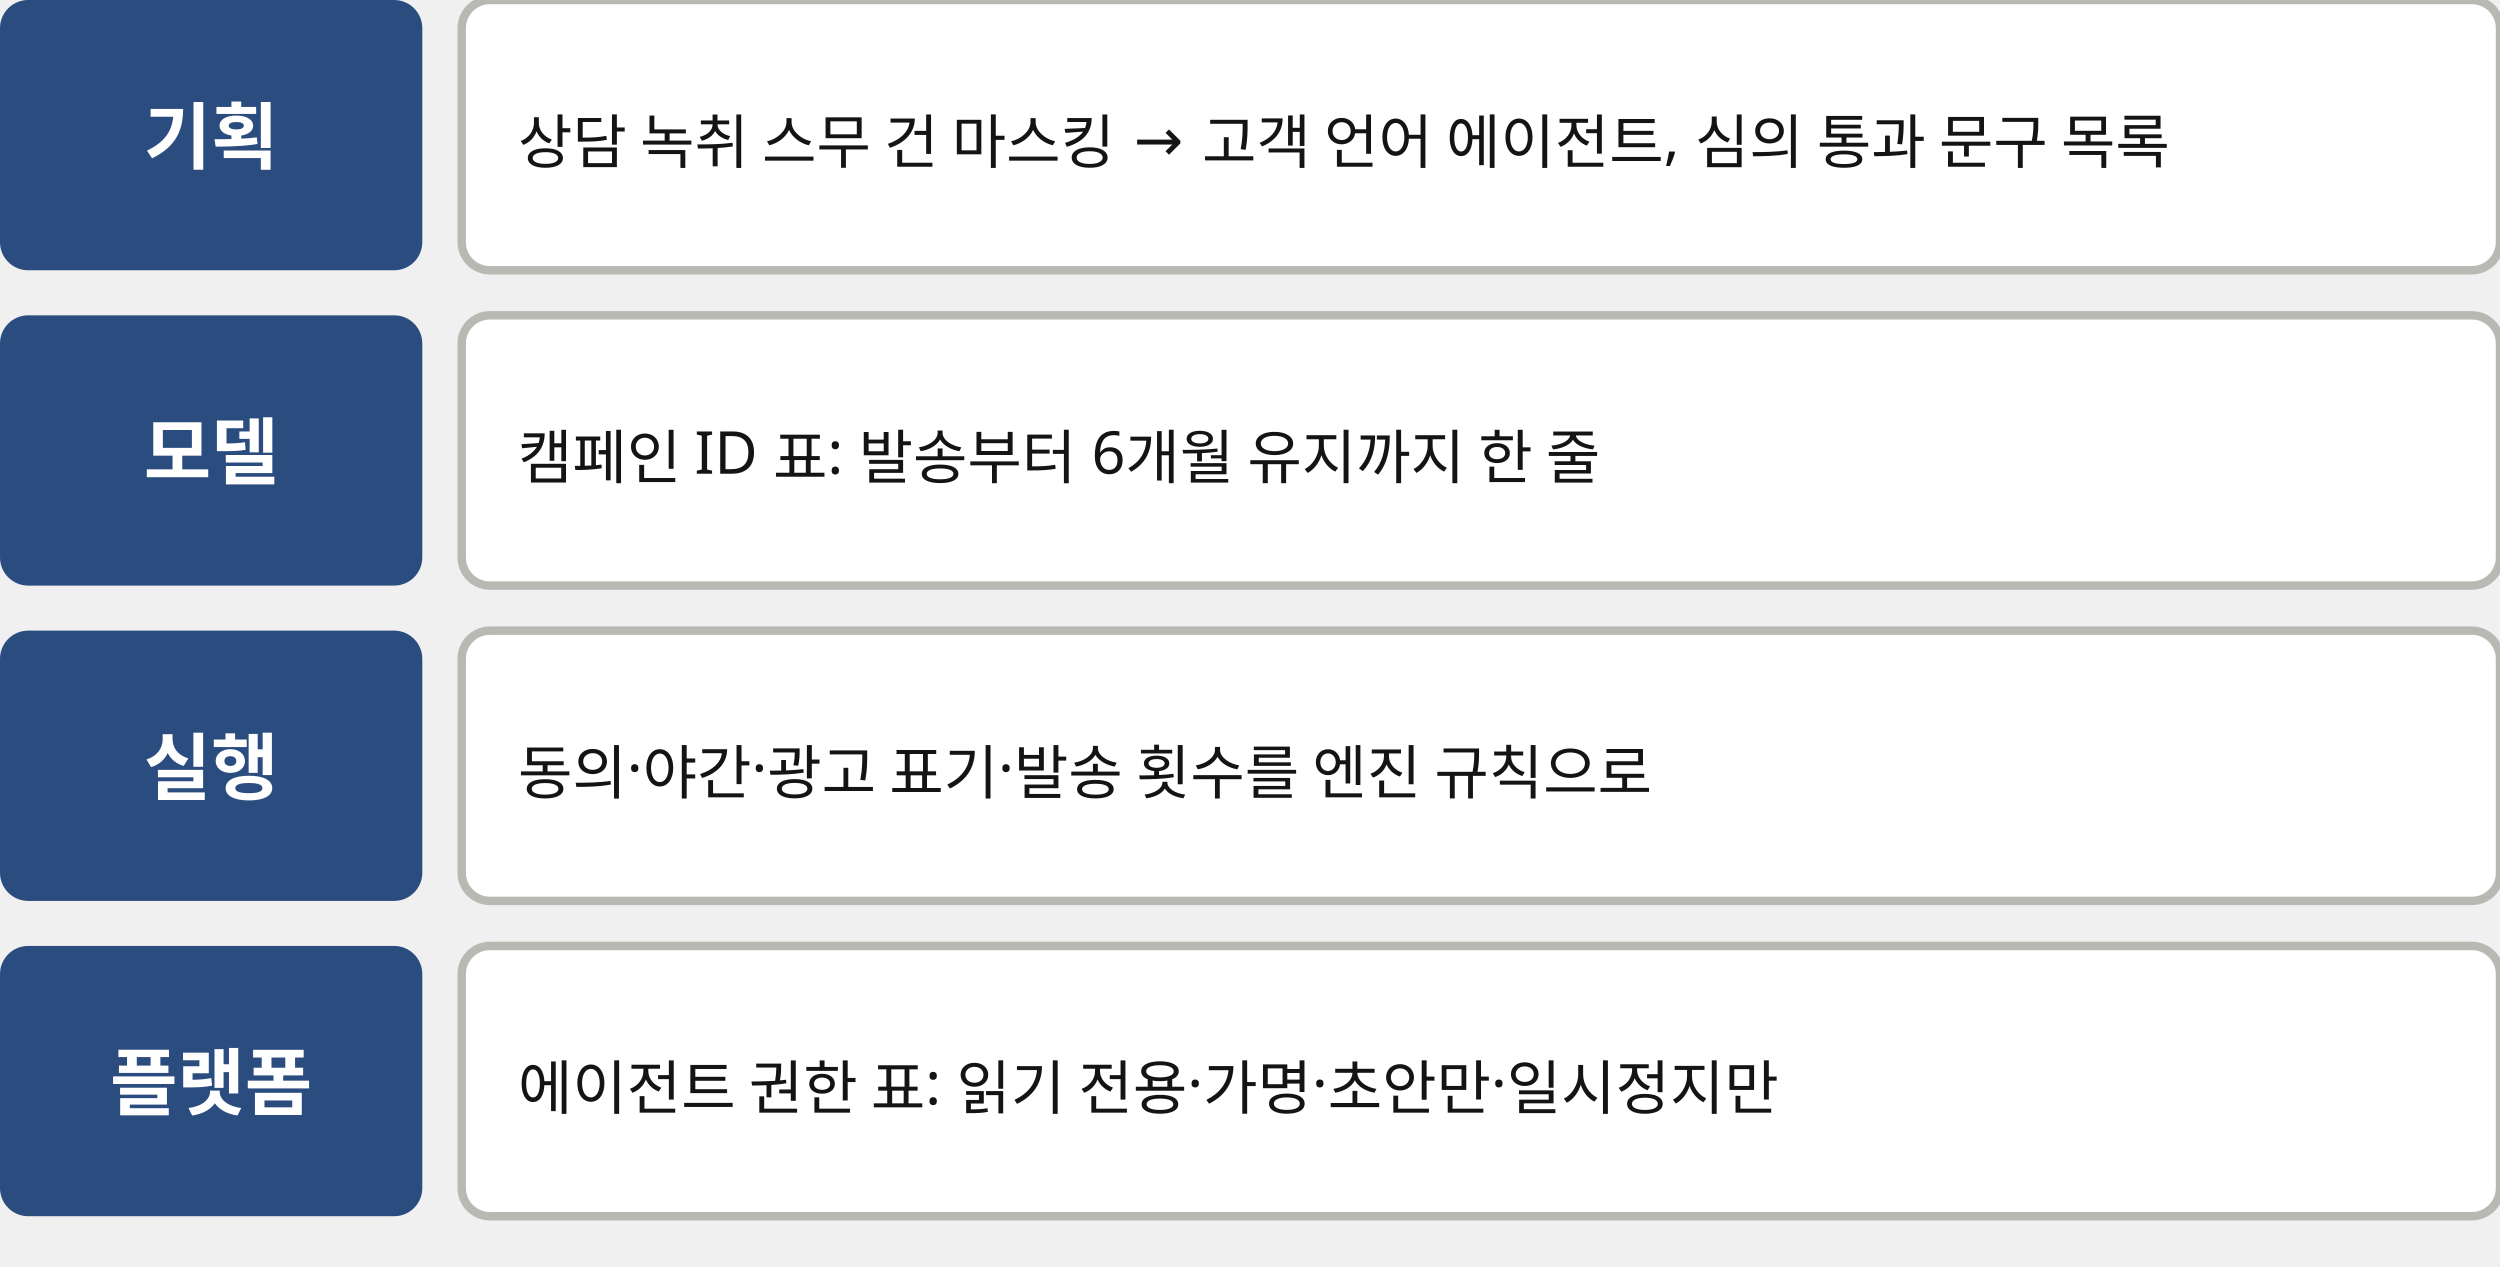
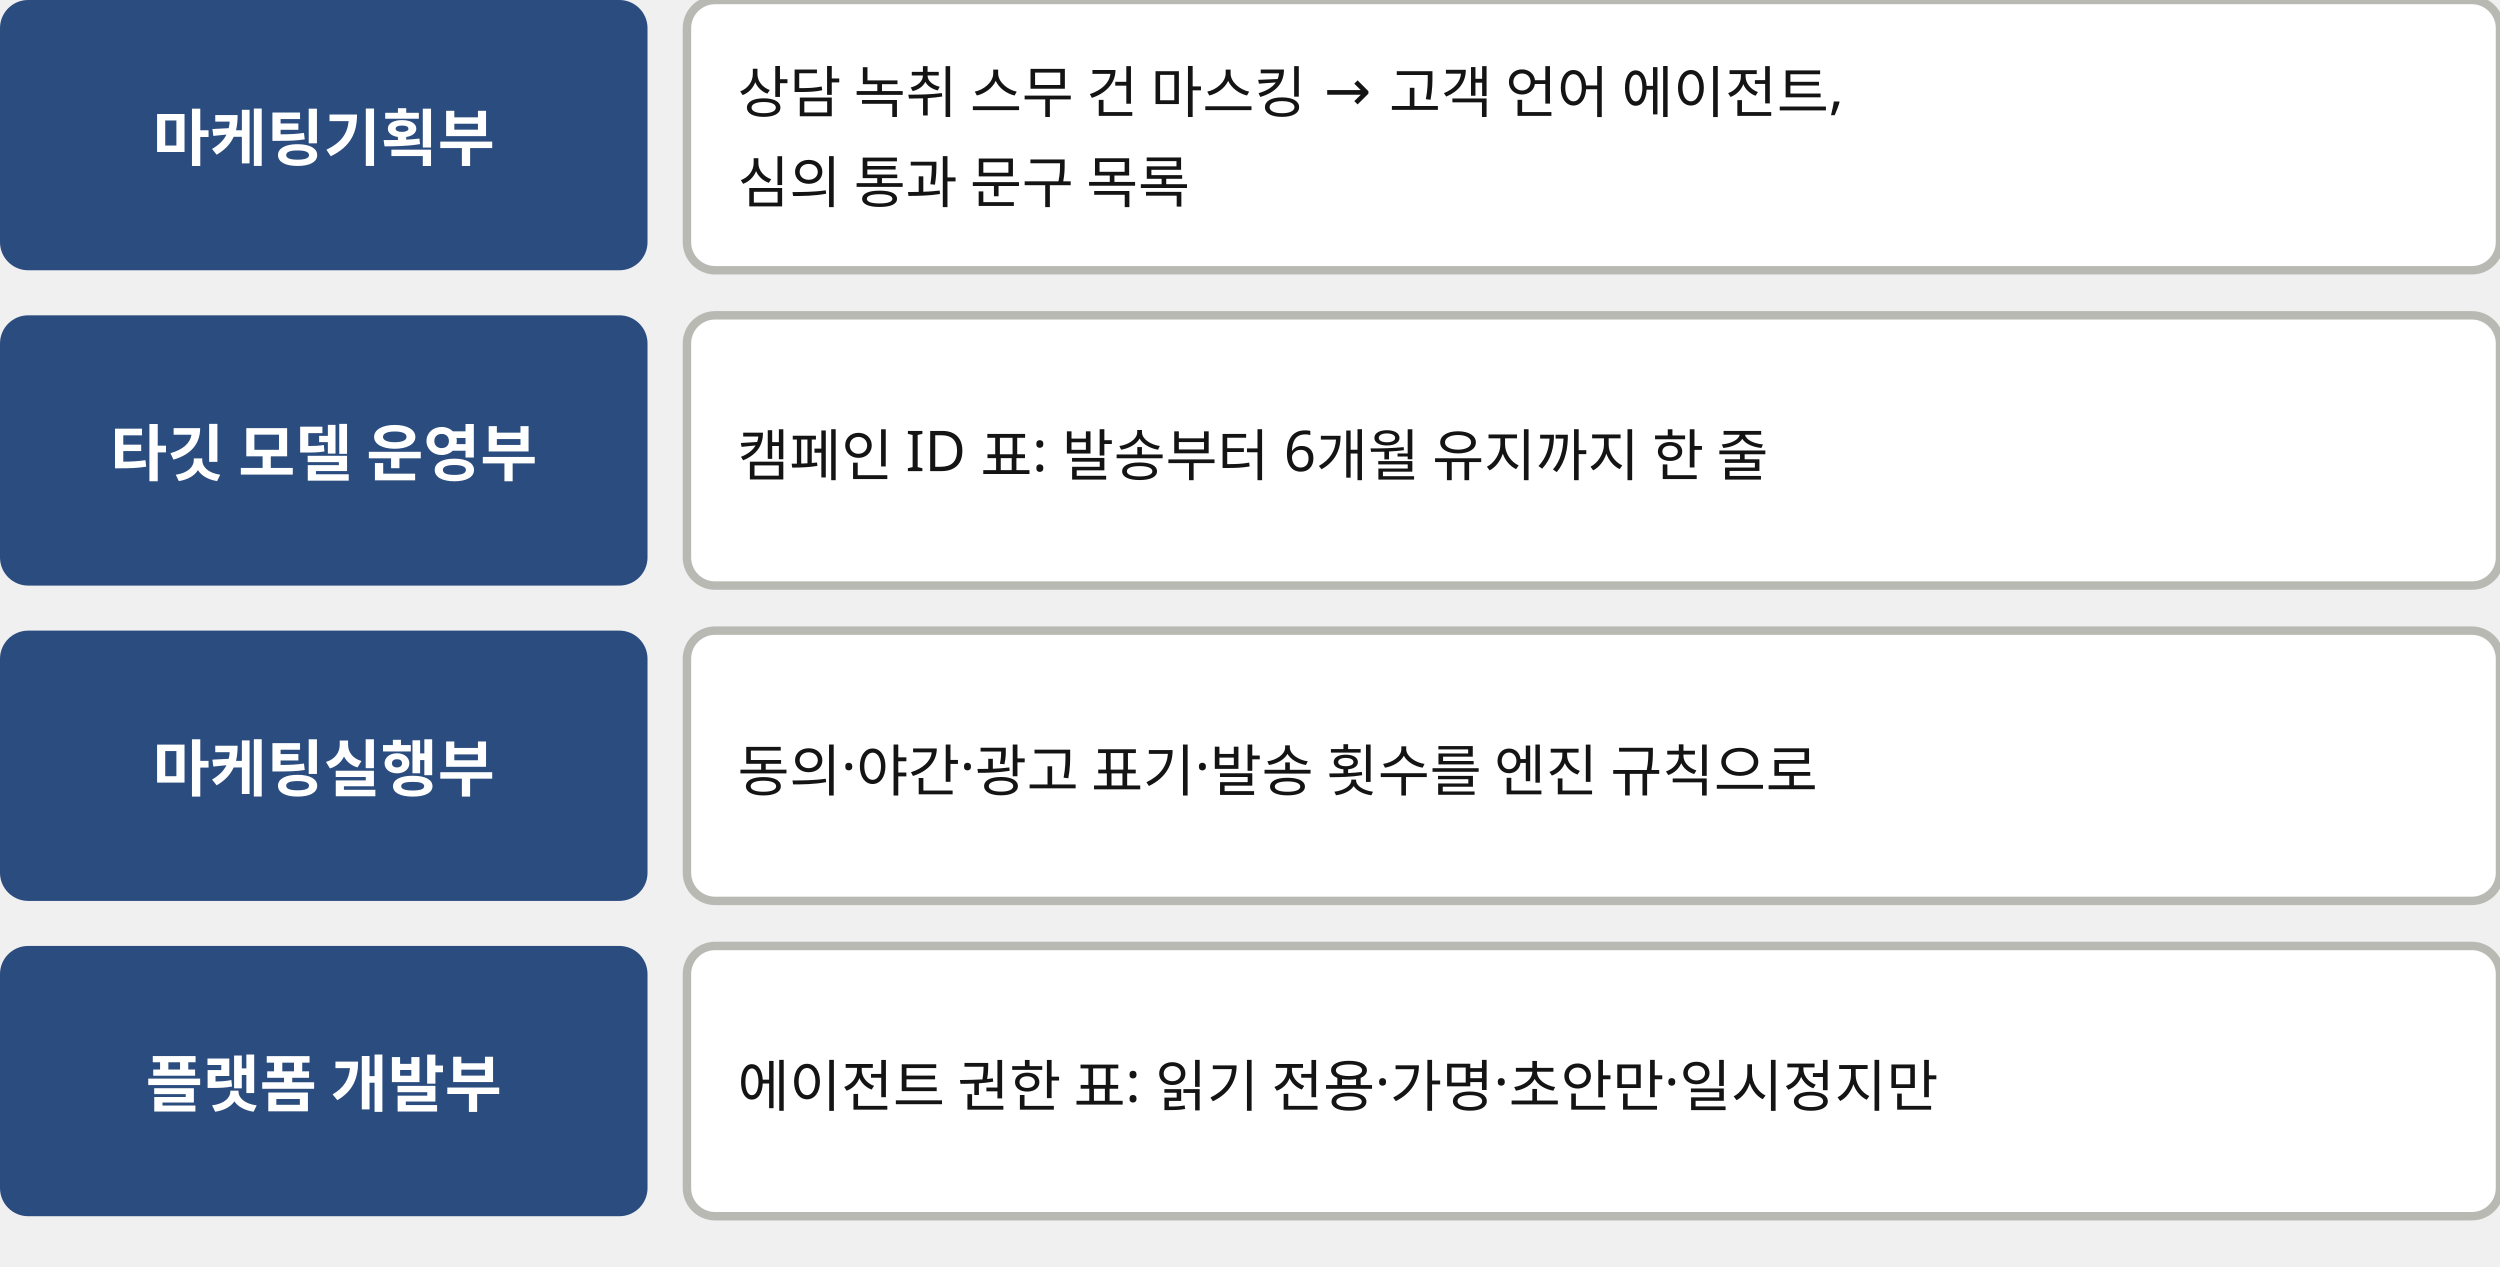
<svg xmlns="http://www.w3.org/2000/svg" viewBox="0 0 888 450" width="888" height="450">
  <defs>
    <marker id="a" viewBox="0 0 10 10" refX="9" refY="5" markerWidth="5" markerHeight="5" orient="auto">
      <path d="M0 0L10 5L0 10z" fill="#2B4C7E" />
    </marker>
  </defs>
-   <rect x="0" y="0" width="150" height="96" rx="10" fill="#2B4C7E" stroke="#2B4C7E" stroke-width="0" />
-   <text x="75" y="58" font-size="26" fill="#FFFFFF" text-anchor="middle" font-weight="bold" font-family="NanumGothic, Nanum Gothic, sans-serif" xml:space="preserve">기획</text>
-   <rect x="164" y="0" width="724" height="96" rx="10" fill="#FFFFFF" stroke="#B9B9B4" stroke-width="3" />
-   <text x="184" y="58" font-size="21" fill="#141414" text-anchor="start" font-weight="normal" font-family="NanumGothic, Nanum Gothic, sans-serif" xml:space="preserve">상담 녹취 스무 건 마스킹 → 고객 언어 에이전트, 심의 통과 문구 목록</text>
-   <rect x="0" y="112" width="150" height="96" rx="10" fill="#2B4C7E" stroke="#2B4C7E" stroke-width="0" />
-   <text x="75" y="170" font-size="26" fill="#FFFFFF" text-anchor="middle" font-weight="bold" font-family="NanumGothic, Nanum Gothic, sans-serif" xml:space="preserve">모델</text>
-   <rect x="164" y="112" width="724" height="96" rx="10" fill="#FFFFFF" stroke="#B9B9B4" stroke-width="3" />
-   <text x="184" y="170" font-size="21" fill="#141414" text-anchor="start" font-weight="normal" font-family="NanumGothic, Nanum Gothic, sans-serif" xml:space="preserve">캠페인 ID 표: 발송부터 6개월 유지까지 한 줄</text>
-   <rect x="0" y="224" width="150" height="96" rx="10" fill="#2B4C7E" stroke="#2B4C7E" stroke-width="0" />
-   <text x="75" y="282" font-size="26" fill="#FFFFFF" text-anchor="middle" font-weight="bold" font-family="NanumGothic, Nanum Gothic, sans-serif" xml:space="preserve">실행</text>
-   <rect x="164" y="224" width="724" height="96" rx="10" fill="#FFFFFF" stroke="#B9B9B4" stroke-width="3" />
-   <text x="184" y="282" font-size="21" fill="#141414" text-anchor="start" font-weight="normal" font-family="NanumGothic, Nanum Gothic, sans-serif" xml:space="preserve">동의·야간·광고 표기·발송 횟수를 엔진 규칙으로</text>
-   <rect x="0" y="336" width="150" height="96" rx="10" fill="#2B4C7E" stroke="#2B4C7E" stroke-width="0" />
-   <text x="75" y="394" font-size="26" fill="#FFFFFF" text-anchor="middle" font-weight="bold" font-family="NanumGothic, Nanum Gothic, sans-serif" xml:space="preserve">플랫폼</text>
-   <rect x="164" y="336" width="724" height="96" rx="10" fill="#FFFFFF" stroke="#B9B9B4" stroke-width="3" />
-   <text x="184" y="394" font-size="21" fill="#141414" text-anchor="start" font-weight="normal" font-family="NanumGothic, Nanum Gothic, sans-serif" xml:space="preserve">에이전트 권한 표: 읽기 전용·가명·초안만·일시정지만</text>
+   <rect x="0" y="0" width="230" height="96" rx="10" fill="#2B4C7E" stroke="#2B4C7E" stroke-width="0" />
+   <text x="115" y="57" font-size="22" fill="#FFFFFF" text-anchor="middle" font-weight="bold" font-family="NanumGothic, Nanum Gothic, sans-serif" xml:space="preserve">마케팅기획부</text>
+   <rect x="244" y="0" width="644" height="96" rx="10" fill="#FFFFFF" stroke="#B9B9B4" stroke-width="3" />
+   <text x="262" y="40" font-size="20" fill="#141414" text-anchor="start" font-weight="normal" font-family="NanumGothic, Nanum Gothic, sans-serif" xml:space="preserve">상담 녹취 스무 건 마스킹 → 고객 언어 에이전트,</text>
+   <text x="262" y="72" font-size="20" fill="#141414" text-anchor="start" font-weight="normal" font-family="NanumGothic, Nanum Gothic, sans-serif" xml:space="preserve">심의 통과 문구 목록</text>
+   <rect x="0" y="112" width="230" height="96" rx="10" fill="#2B4C7E" stroke="#2B4C7E" stroke-width="0" />
+   <text x="115" y="169" font-size="22" fill="#FFFFFF" text-anchor="middle" font-weight="bold" font-family="NanumGothic, Nanum Gothic, sans-serif" xml:space="preserve">타깃 모델 운영부</text>
+   <rect x="244" y="112" width="644" height="96" rx="10" fill="#FFFFFF" stroke="#B9B9B4" stroke-width="3" />
+   <text x="262" y="169" font-size="20" fill="#141414" text-anchor="start" font-weight="normal" font-family="NanumGothic, Nanum Gothic, sans-serif" xml:space="preserve">캠페인 ID 표: 발송부터 6개월 유지까지 한 줄</text>
+   <rect x="0" y="224" width="230" height="96" rx="10" fill="#2B4C7E" stroke="#2B4C7E" stroke-width="0" />
+   <text x="115" y="281" font-size="22" fill="#FFFFFF" text-anchor="middle" font-weight="bold" font-family="NanumGothic, Nanum Gothic, sans-serif" xml:space="preserve">마케팅실행부</text>
+   <rect x="244" y="224" width="644" height="96" rx="10" fill="#FFFFFF" stroke="#B9B9B4" stroke-width="3" />
+   <text x="262" y="281" font-size="20" fill="#141414" text-anchor="start" font-weight="normal" font-family="NanumGothic, Nanum Gothic, sans-serif" xml:space="preserve">동의·야간·광고 표기·발송 횟수를 엔진 규칙으로</text>
+   <rect x="0" y="336" width="230" height="96" rx="10" fill="#2B4C7E" stroke="#2B4C7E" stroke-width="0" />
+   <text x="115" y="393" font-size="22" fill="#FFFFFF" text-anchor="middle" font-weight="bold" font-family="NanumGothic, Nanum Gothic, sans-serif" xml:space="preserve">플랫폼 개발부</text>
+   <rect x="244" y="336" width="644" height="96" rx="10" fill="#FFFFFF" stroke="#B9B9B4" stroke-width="3" />
+   <text x="262" y="393" font-size="20" fill="#141414" text-anchor="start" font-weight="normal" font-family="NanumGothic, Nanum Gothic, sans-serif" xml:space="preserve">에이전트 권한 표: 읽기 전용·가명·초안만·일시정지만</text>
</svg>
